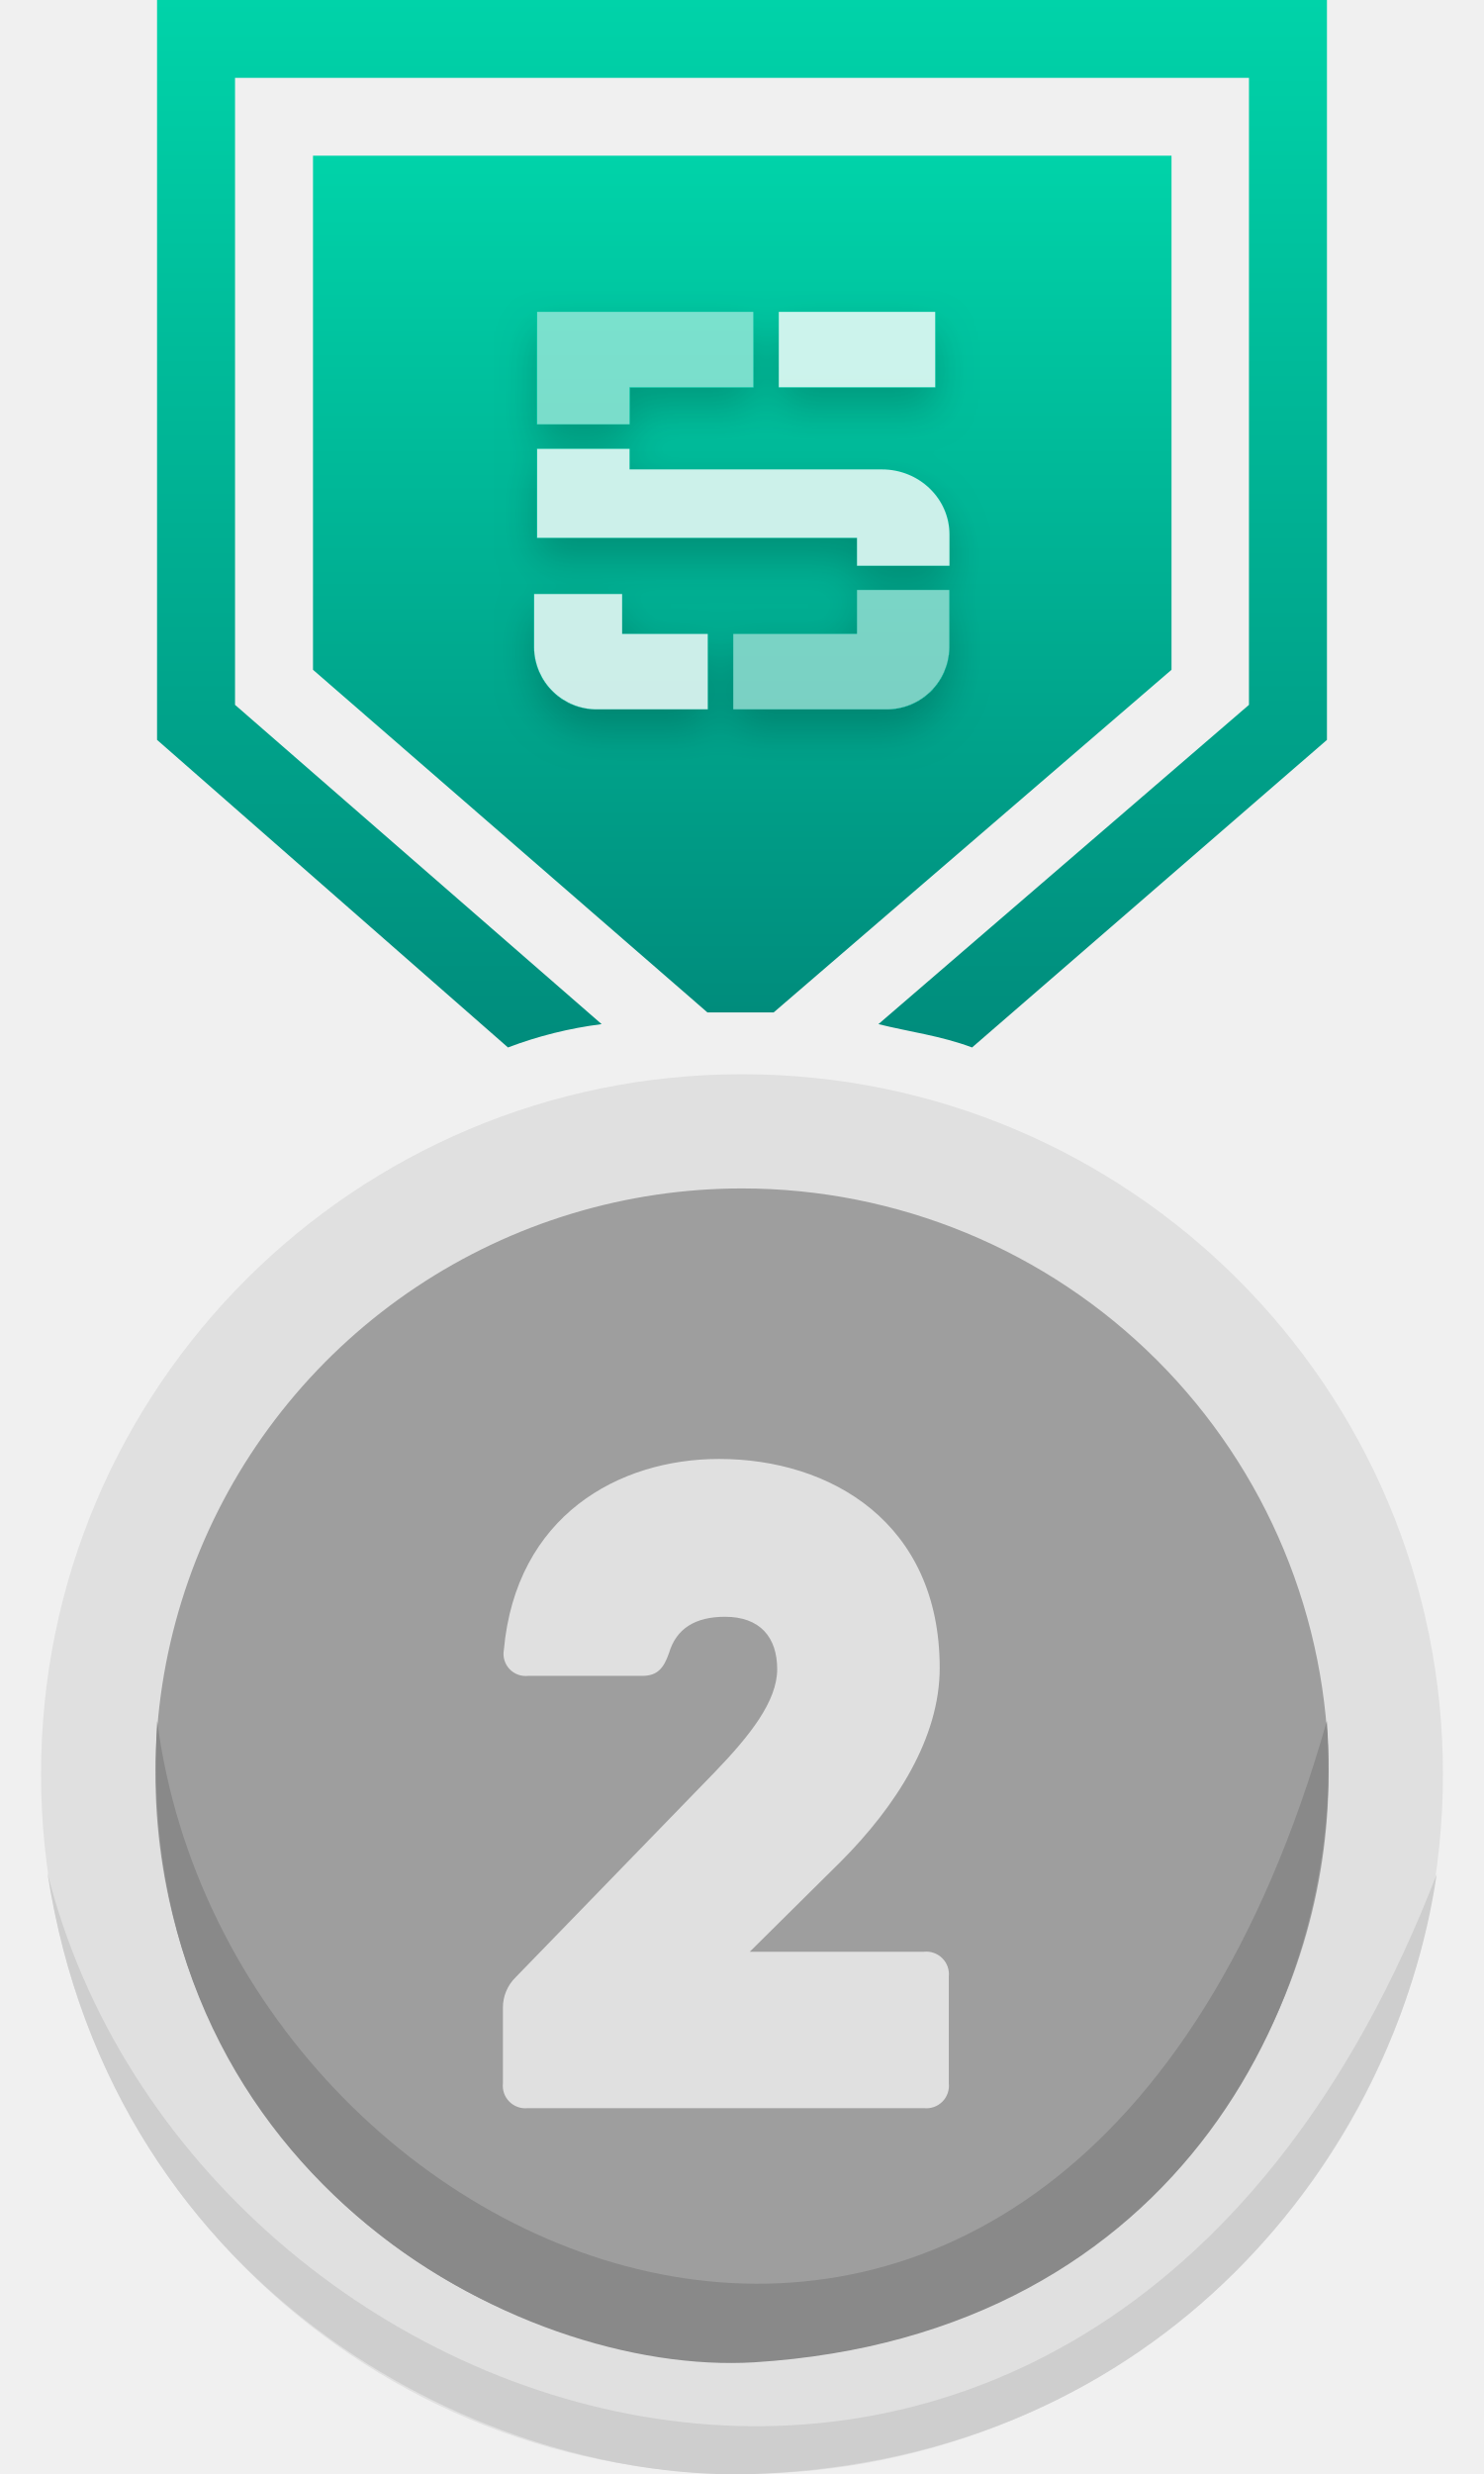
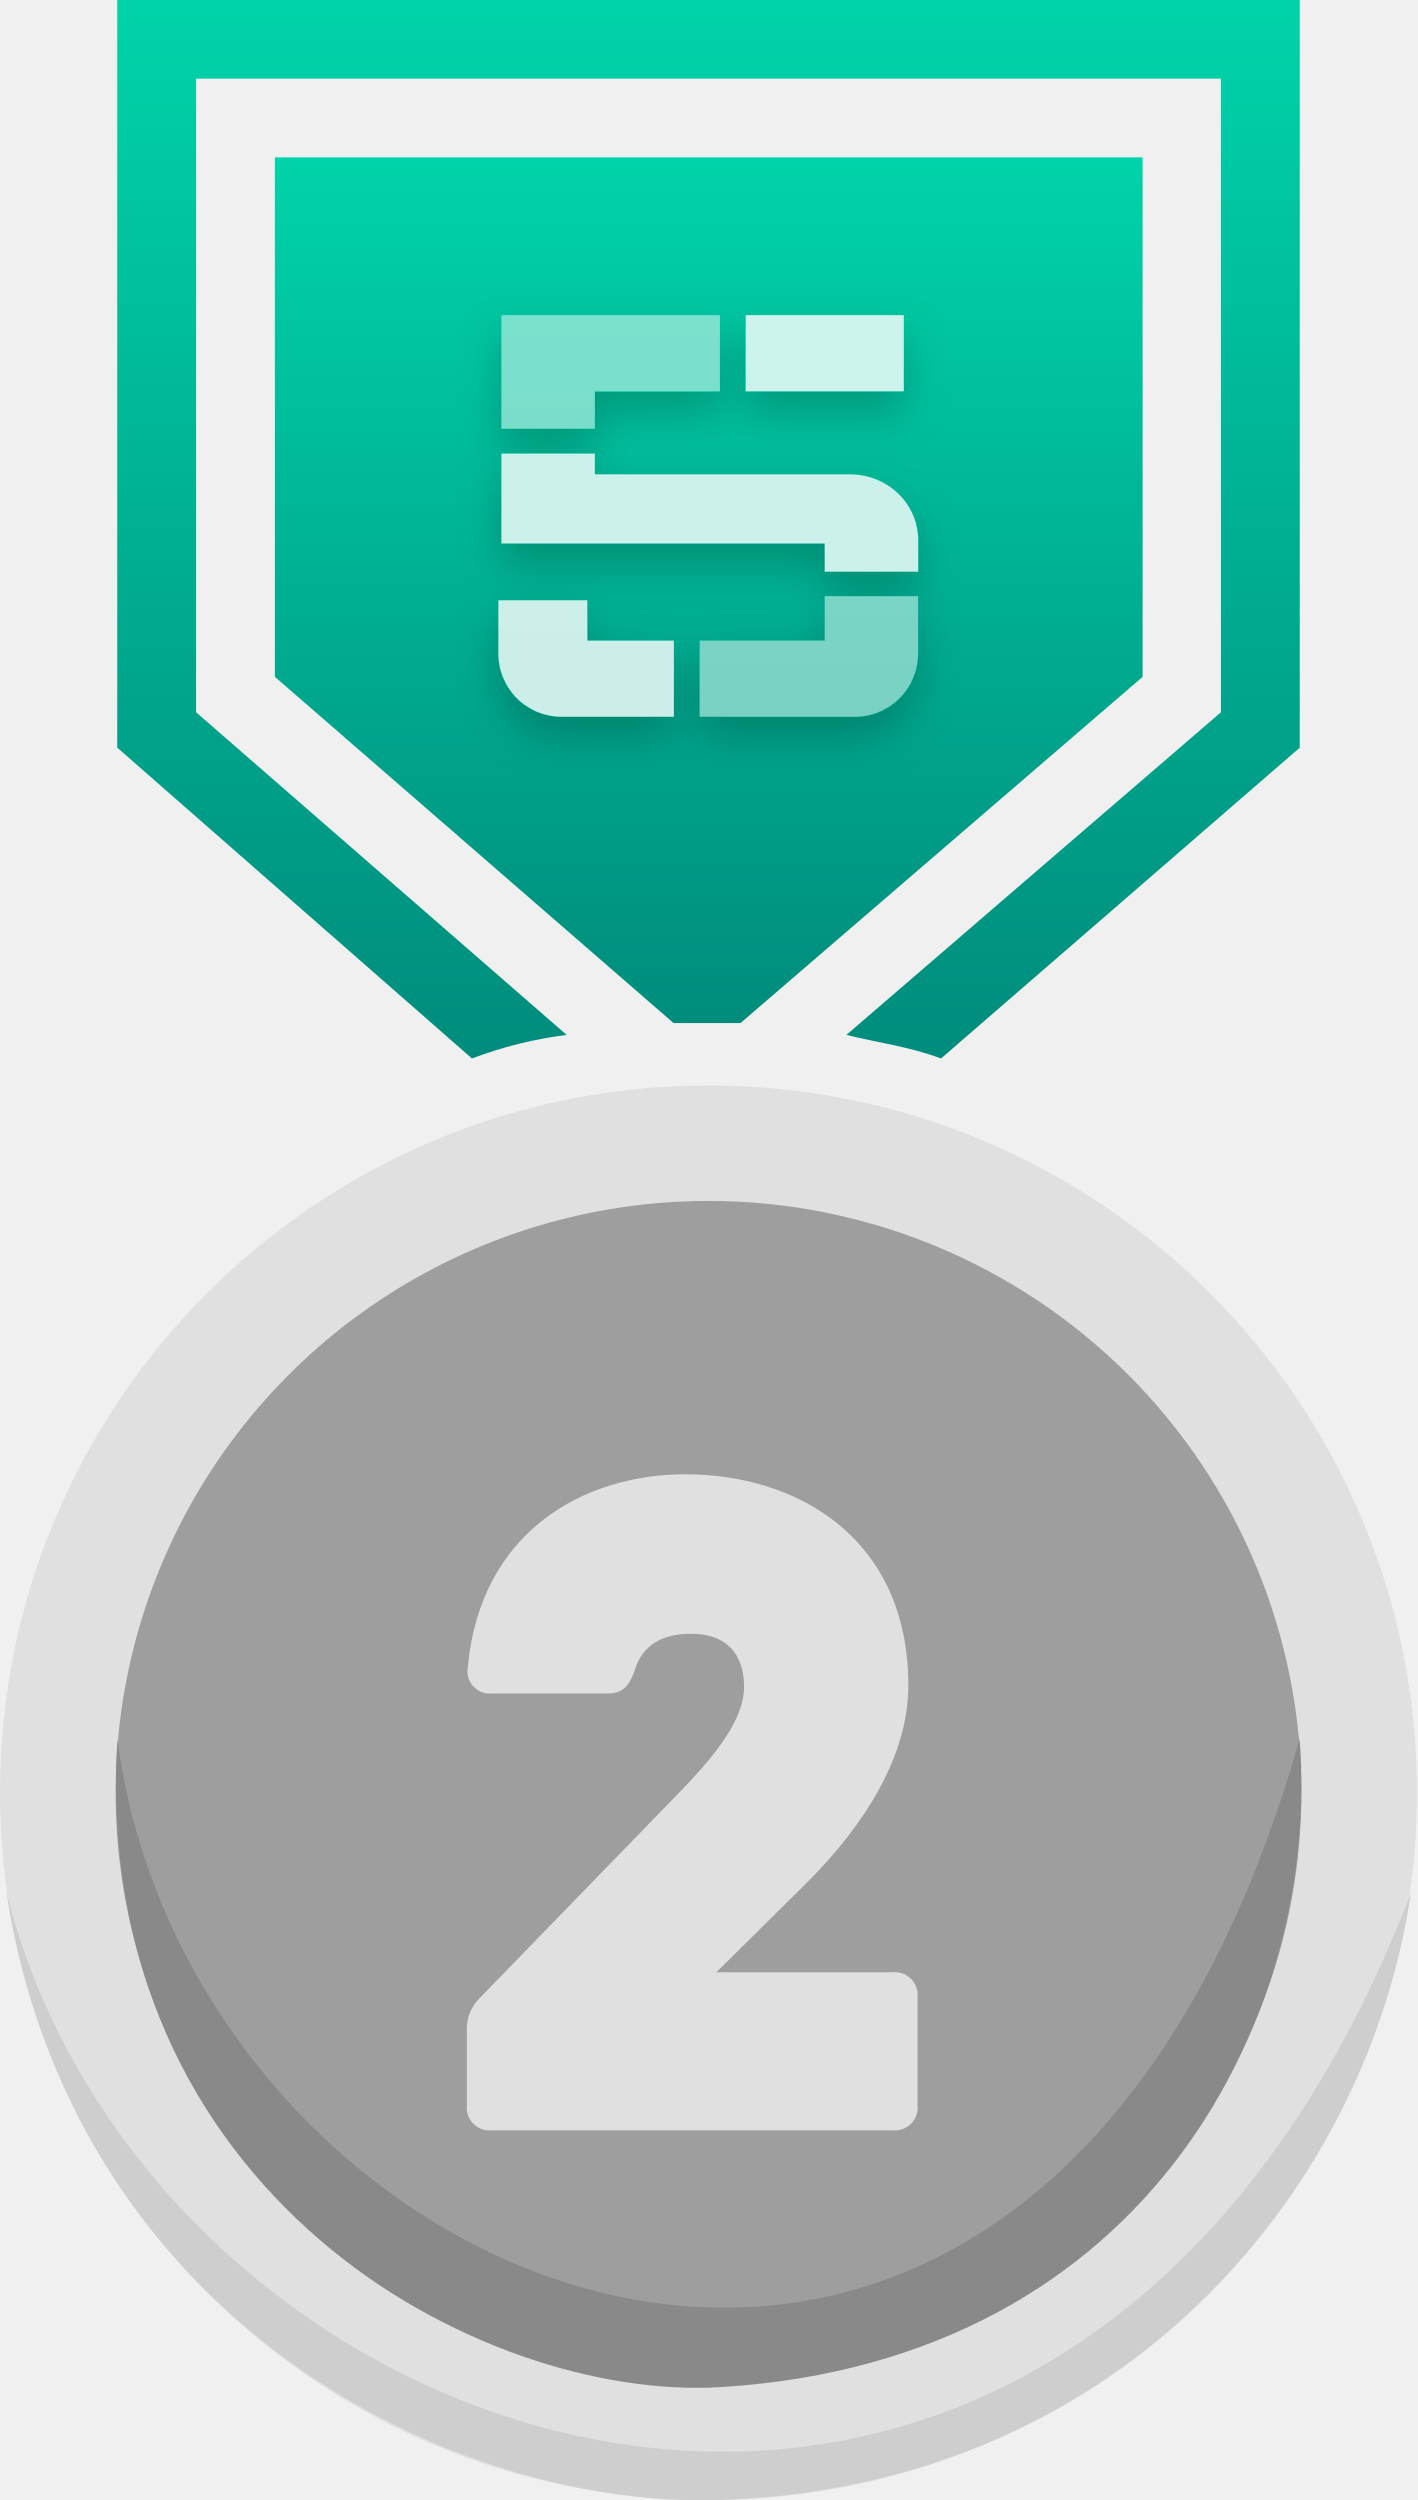
- <svg xmlns="http://www.w3.org/2000/svg" width="30" height="50" viewBox="0 0 140 247" fill="none">
+ <svg xmlns="http://www.w3.org/2000/svg" width="140" height="247" viewBox="0 0 140 247" fill="none">
  <g clip-path="url(#clip0_20728_7102)">
    <path d="M128.416 73.868V0H11.584V73.868L46.629 104.577C49.643 103.433 52.783 102.651 55.982 102.248L19.371 70.37V7.773H120.629V70.37L83.624 102.248C86.745 103.024 89.856 103.407 92.976 104.577L128.416 73.868Z" fill="url(#paint0_linear_20728_7102)" />
    <path d="M27.158 15.546V66.871L66.546 101.078H73.162L112.893 66.871V15.546H27.158Z" fill="url(#paint1_linear_20728_7102)" />
    <path d="M70 247C108.66 247 140 215.716 140 177.124C140 138.533 108.66 107.248 70 107.248C31.34 107.248 0 138.533 0 177.124C0 215.716 31.34 247 70 247Z" fill="#E0E0E0" />
    <path d="M69.999 118.651C58.414 118.651 47.088 122.08 37.455 128.505C27.822 134.93 20.314 144.063 15.881 154.747C11.447 165.432 10.287 177.189 12.547 188.532C14.808 199.875 20.387 210.294 28.579 218.471C36.771 226.649 47.209 232.218 58.571 234.474C69.934 236.73 81.712 235.572 92.416 231.147C103.12 226.721 112.268 219.226 118.705 209.61C125.141 199.994 128.577 188.689 128.577 177.124C128.577 161.616 122.405 146.743 111.42 135.777C100.434 124.811 85.535 118.651 69.999 118.651ZM90.653 207.994C90.69 208.329 90.651 208.667 90.539 208.985C90.427 209.303 90.245 209.591 90.007 209.829C89.768 210.067 89.479 210.249 89.161 210.36C88.843 210.472 88.504 210.511 88.168 210.474H48.608C48.273 210.511 47.934 210.472 47.616 210.36C47.298 210.249 47.009 210.067 46.77 209.829C46.532 209.591 46.35 209.303 46.238 208.985C46.126 208.667 46.087 208.329 46.124 207.994V200.443C46.121 199.88 46.232 199.323 46.449 198.803C46.666 198.284 46.984 197.813 47.386 197.419L67.303 176.902C70.797 173.273 73.514 169.845 73.514 166.649C73.514 163.454 71.797 161.417 68.303 161.417C65.333 161.417 63.435 162.586 62.707 165.046C62.182 166.549 61.546 167.315 60.051 167.315H48.649C48.307 167.354 47.961 167.314 47.638 167.196C47.314 167.079 47.023 166.888 46.787 166.638C46.55 166.389 46.376 166.087 46.276 165.759C46.177 165.43 46.156 165.082 46.215 164.744C47.427 151.335 57.678 145.659 67.717 145.659C78.826 145.659 89.744 152.011 89.744 166.528C89.744 173.515 85.391 180.31 79.867 185.855L70.777 194.858H88.168C88.503 194.823 88.842 194.863 89.159 194.976C89.476 195.088 89.764 195.269 90.002 195.507C90.24 195.745 90.422 196.032 90.535 196.349C90.647 196.666 90.688 197.004 90.653 197.338V207.994Z" fill="#9E9E9E" />
    <path d="M128.402 171.826C102.5 263 19 228.5 11.597 171.826C8.904 216.641 47.426 237.293 71.242 235.848C114.112 233.163 130.473 198.467 128.402 171.826Z" fill="#898989" />
    <path d="M139.378 187.109C105.545 274.819 15.118 244.935 0.621 186.902C7.248 229.652 45.097 247.919 71.202 247C112.248 245.554 135.339 214.833 139.378 187.109Z" fill="#CECECE" />
    <g opacity="0.8" filter="url(#filter0_d_20728_7102)">
      <path d="M89.294 31.137H73.676V38.661H89.294V31.137Z" fill="white" />
      <path d="M90.716 56.483V53.366C90.716 49.775 87.697 46.866 83.975 46.866H58.769V44.814H49.541V53.696H81.488V56.483H90.716Z" fill="white" />
      <path opacity="0.6" d="M58.769 42.357V38.661H71.127V31.137H49.541V42.357H58.769Z" fill="white" />
      <path opacity="0.6" d="M81.489 58.902V63.292H69.131V70.815H84.356C86.009 70.841 87.605 70.211 88.794 69.062C89.983 67.914 90.668 66.34 90.7 64.687V58.902H81.489Z" fill="white" />
      <path d="M58.028 59.308V63.292H66.58V70.815H55.584C53.931 70.841 52.335 70.211 51.146 69.062C49.957 67.914 49.271 66.34 49.24 64.687V59.308H58.028Z" fill="white" />
    </g>
  </g>
  <defs>
    <filter id="filter0_d_20728_7102" x="45.24" y="29.137" width="49.477" height="47.679" filterUnits="userSpaceOnUse" color-interpolation-filters="sRGB">
      <feFlood flood-opacity="0" result="BackgroundImageFix" />
      <feColorMatrix in="SourceAlpha" type="matrix" values="0 0 0 0 0 0 0 0 0 0 0 0 0 0 0 0 0 0 127 0" result="hardAlpha" />
      <feOffset dy="2" />
      <feGaussianBlur stdDeviation="2" />
      <feComposite in2="hardAlpha" operator="out" />
      <feColorMatrix type="matrix" values="0 0 0 0 0 0 0 0 0 0 0 0 0 0 0 0 0 0 0.25 0" />
      <feBlend mode="normal" in2="BackgroundImageFix" result="effect1_dropShadow_20728_7102" />
      <feBlend mode="normal" in="SourceGraphic" in2="effect1_dropShadow_20728_7102" result="shape" />
    </filter>
    <linearGradient id="paint0_linear_20728_7102" x1="70" y1="0" x2="70" y2="104.577" gradientUnits="userSpaceOnUse">
      <stop stop-color="#00D3A9" />
      <stop offset="1" stop-color="#008C7C" />
    </linearGradient>
    <linearGradient id="paint1_linear_20728_7102" x1="70.026" y1="15.546" x2="70.026" y2="101.078" gradientUnits="userSpaceOnUse">
      <stop stop-color="#00D3A9" />
      <stop offset="1" stop-color="#008C7C" />
    </linearGradient>
    <clipPath id="clip0_20728_7102">
      <rect width="140" height="247" fill="white" />
    </clipPath>
  </defs>
</svg>
